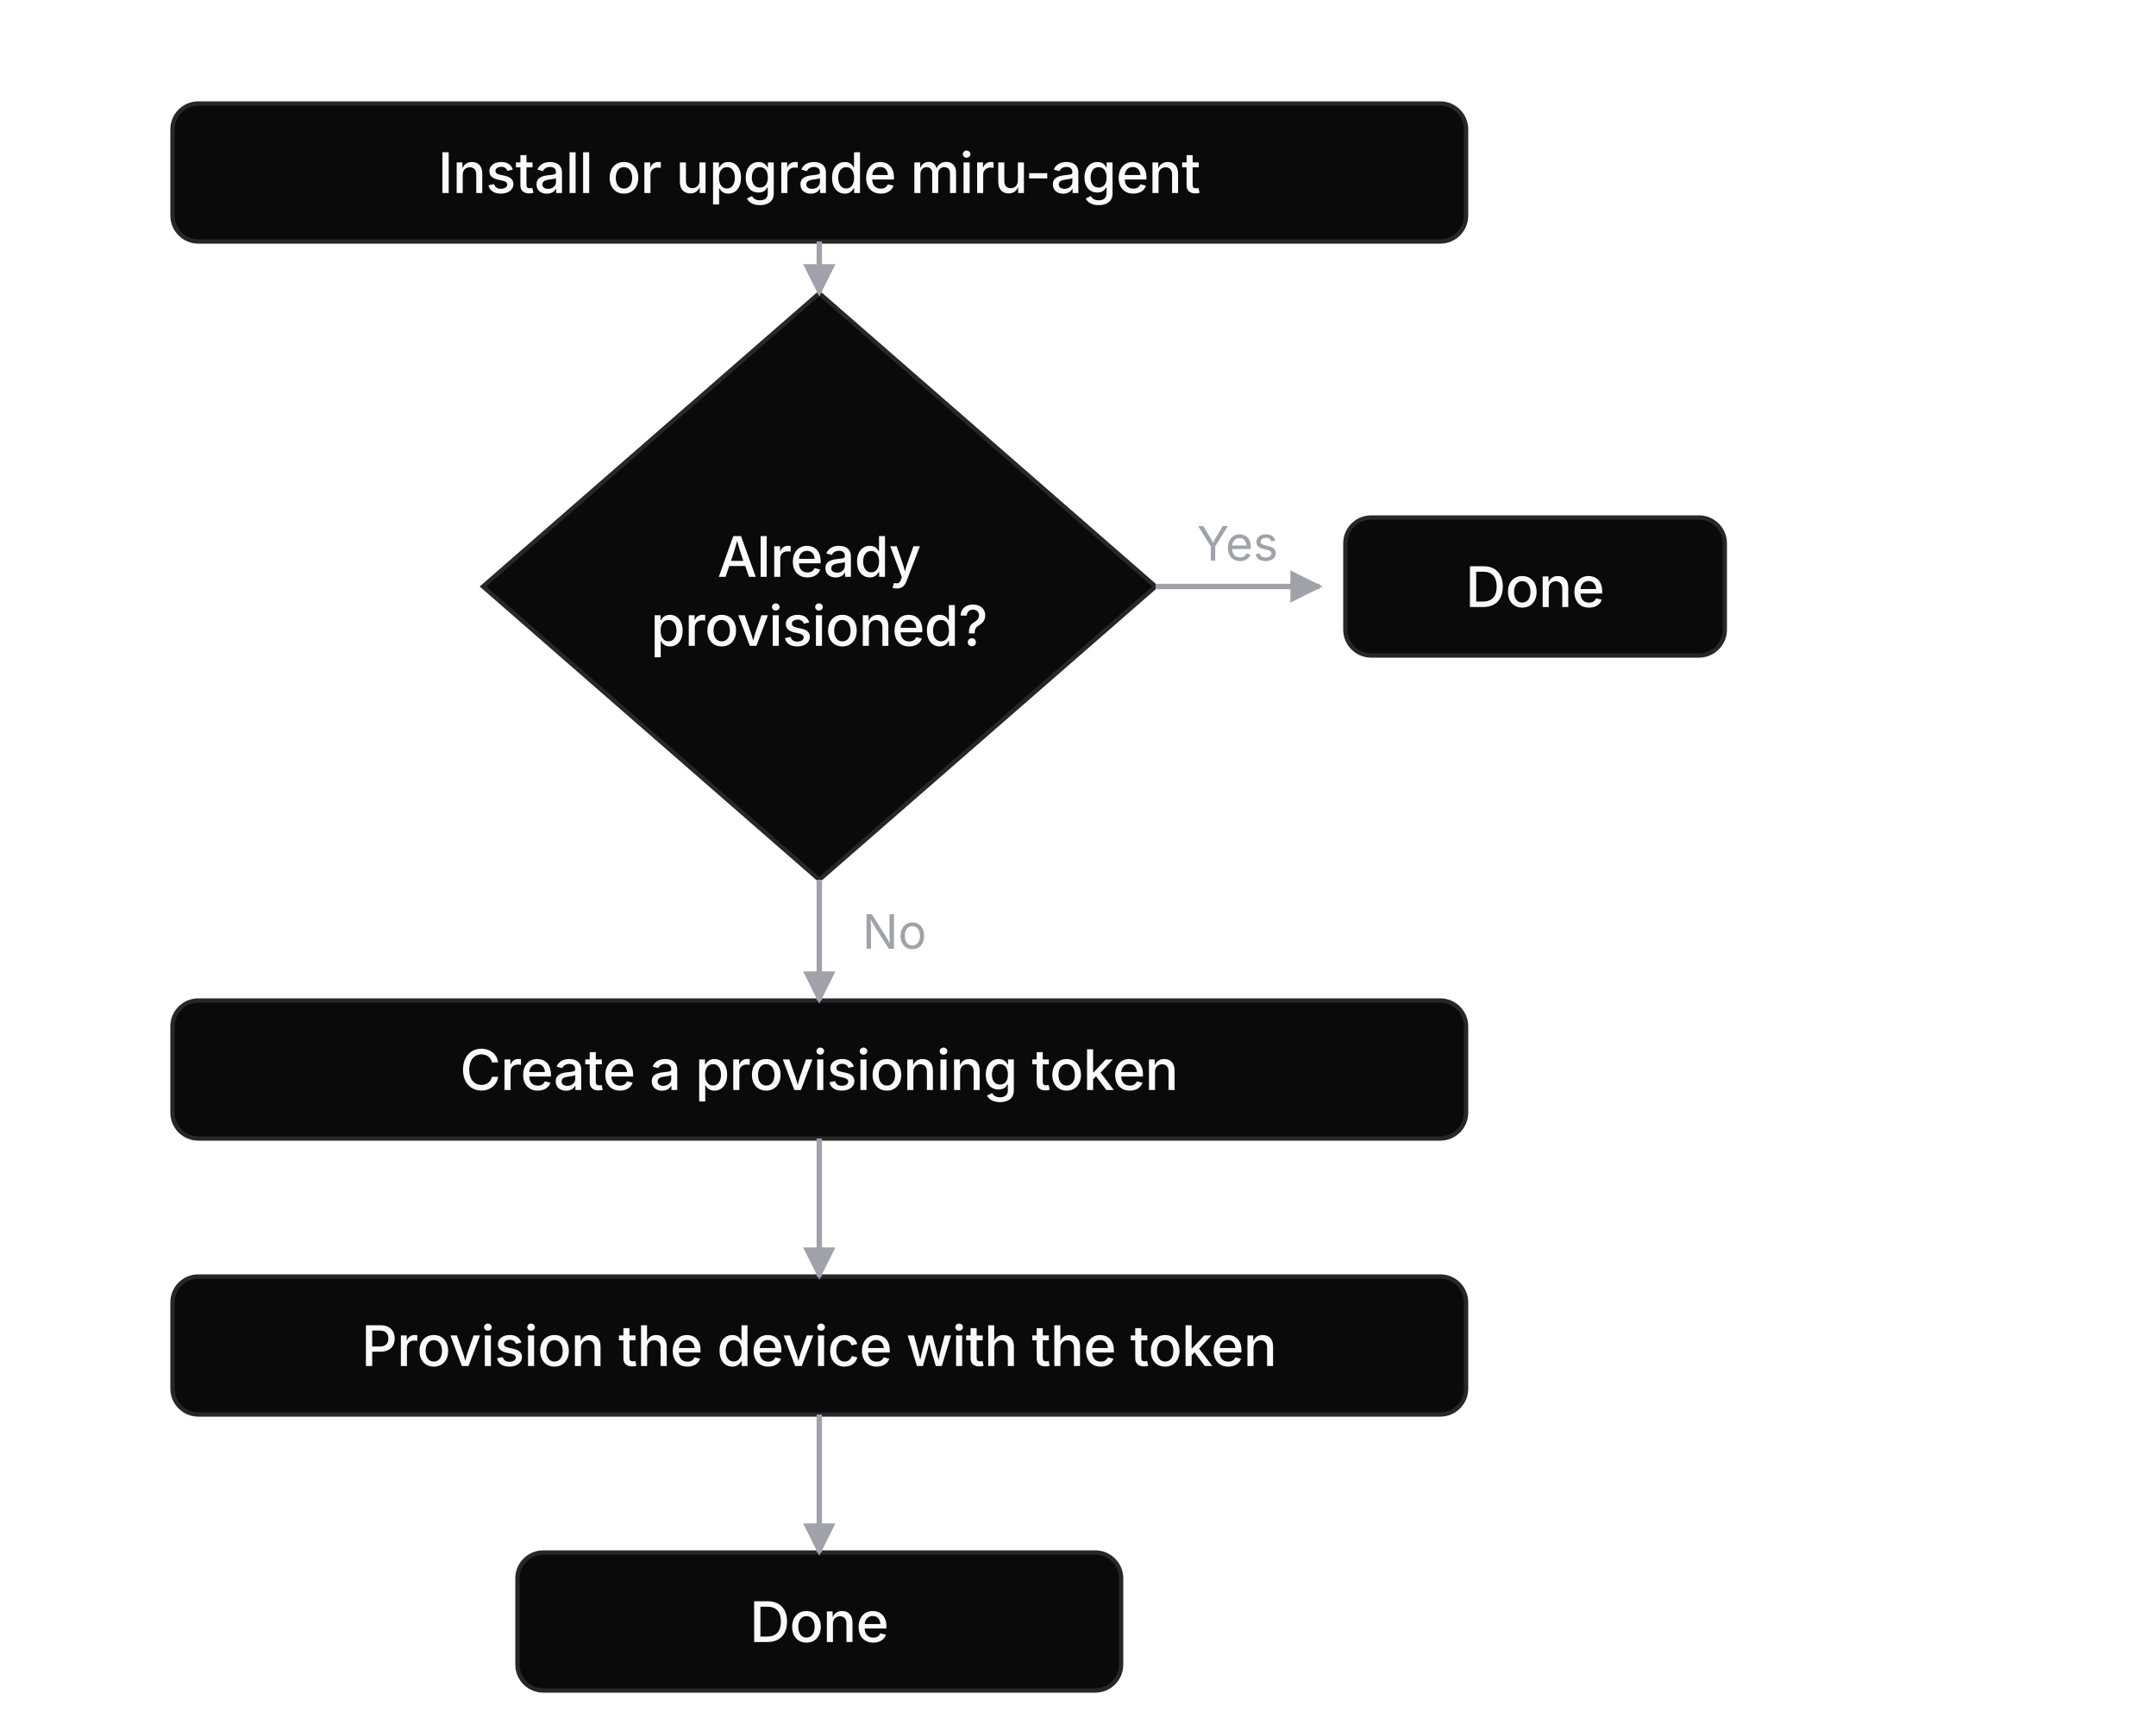
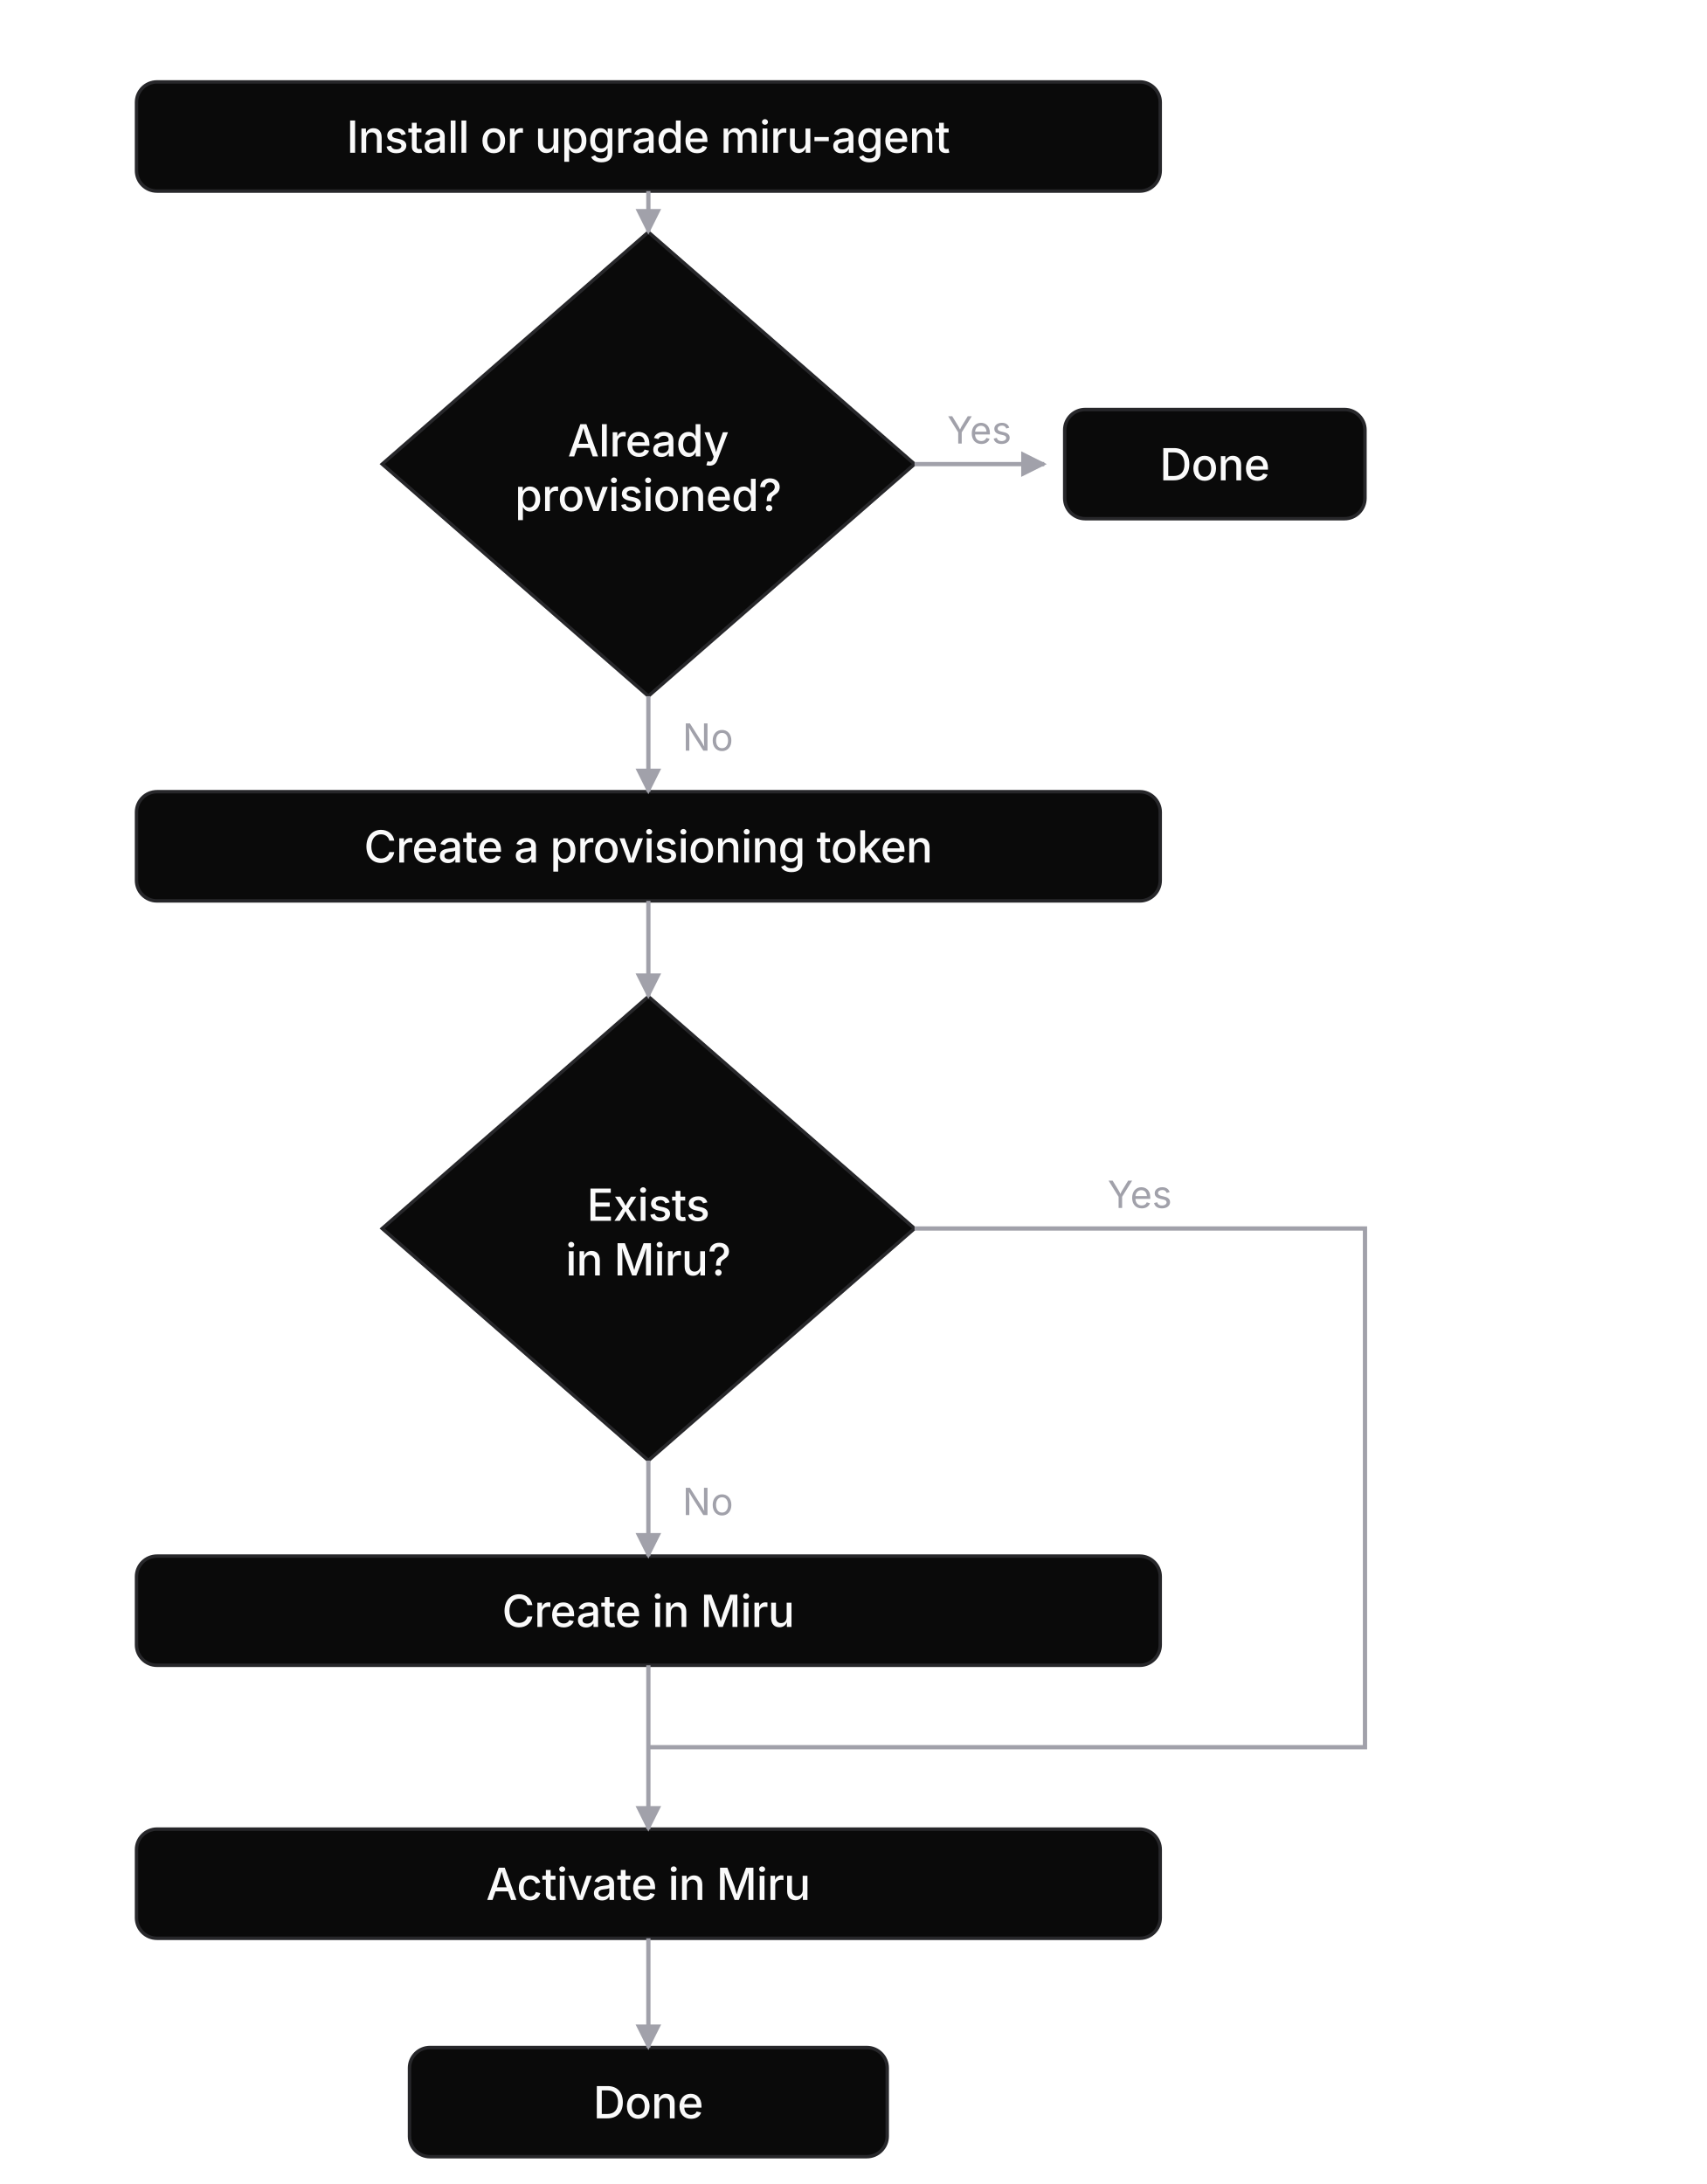
- <svg xmlns="http://www.w3.org/2000/svg" viewBox="0 0 500 400" width="100%" role="img" aria-label="Provision role control flow: install or upgrade the agent, stop if already provisioned, otherwise create a token and provision the device">
+ <svg xmlns="http://www.w3.org/2000/svg" viewBox="0 0 500 640" width="100%" role="img" aria-label="Provision role control flow: install or upgrade the agent, skip if already provisioned, otherwise create a token, create the device in Miru if needed, and activate it">
  <defs>
    <marker id="arrow" viewBox="0 0 10 10" refX="9" refY="5" markerWidth="6" markerHeight="6" orient="auto-start-reverse">
      <path d="M 0 0 L 10 5 L 0 10 Z" fill="#A1A1AA" stroke="none" />
    </marker>
  </defs>
  <g fill="#0A0A0A" stroke="#27272A" stroke-width="1">
    <rect x="40" y="24" width="300" height="32" rx="6" />
    <polygon points="190,68 268,136 190,204 112,136" />
+     <rect x="312" y="120" width="88" height="32" rx="6" />
    <rect x="40" y="232" width="300" height="32" rx="6" />
-     <rect x="40" y="296" width="300" height="32" rx="6" />
-     <rect x="120" y="360" width="140" height="32" rx="6" />
-     <rect x="312" y="120" width="88" height="32" rx="6" />
+     <polygon points="190,292 268,360 190,428 112,360" />
+     <rect x="40" y="456" width="300" height="32" rx="6" />
+     <rect x="40" y="536" width="300" height="32" rx="6" />
+     <rect x="120" y="600" width="140" height="32" rx="6" />
  </g>
  <g font-family="Inter, ui-sans-serif, system-ui, -apple-system, 'Segoe UI', sans-serif" font-size="13" font-weight="500" fill="#FAFAFA" letter-spacing="-0.13" text-anchor="middle" dominant-baseline="middle">
    <text x="190" y="40">Install or upgrade miru-agent</text>
    <text x="190" y="129">Already</text>
    <text x="190" y="145">provisioned?</text>
+     <text x="356" y="136">Done</text>
    <text x="190" y="248">Create a provisioning token</text>
-     <text x="190" y="312">Provision the device with the token</text>
-     <text x="190" y="376">Done</text>
-     <text x="356" y="136">Done</text>
+     <text x="190" y="353">Exists</text>
+     <text x="190" y="369">in Miru?</text>
+     <text x="190" y="472">Create in Miru</text>
+     <text x="190" y="552">Activate in Miru</text>
+     <text x="190" y="616">Done</text>
  </g>
  <g stroke="#A1A1AA" stroke-width="1.25" fill="none" color="#A1A1AA">
    <line x1="190" y1="56" x2="190" y2="68" marker-end="url(#arrow)" />
    <line x1="268" y1="136" x2="306" y2="136" marker-end="url(#arrow)" />
    <line x1="190" y1="204" x2="190" y2="232" marker-end="url(#arrow)" />
-     <line x1="190" y1="264" x2="190" y2="296" marker-end="url(#arrow)" />
-     <line x1="190" y1="328" x2="190" y2="360" marker-end="url(#arrow)" />
+     <line x1="190" y1="264" x2="190" y2="292" marker-end="url(#arrow)" />
+     <line x1="190" y1="428" x2="190" y2="456" marker-end="url(#arrow)" />
+     <path d="M 268 360 L 400 360 L 400 512 L 190 512" />
+     <line x1="190" y1="488" x2="190" y2="536" marker-end="url(#arrow)" />
+     <line x1="190" y1="568" x2="190" y2="600" marker-end="url(#arrow)" />
  </g>
  <g font-family="Inter, ui-sans-serif, system-ui, -apple-system, 'Segoe UI', sans-serif" font-size="11" font-weight="400" fill="#A1A1AA" dominant-baseline="middle">
    <text x="287" y="126" text-anchor="middle">Yes</text>
    <text x="200" y="216" text-anchor="start">No</text>
+     <text x="200" y="440" text-anchor="start">No</text>
+     <text x="334" y="350" text-anchor="middle">Yes</text>
  </g>
</svg>
